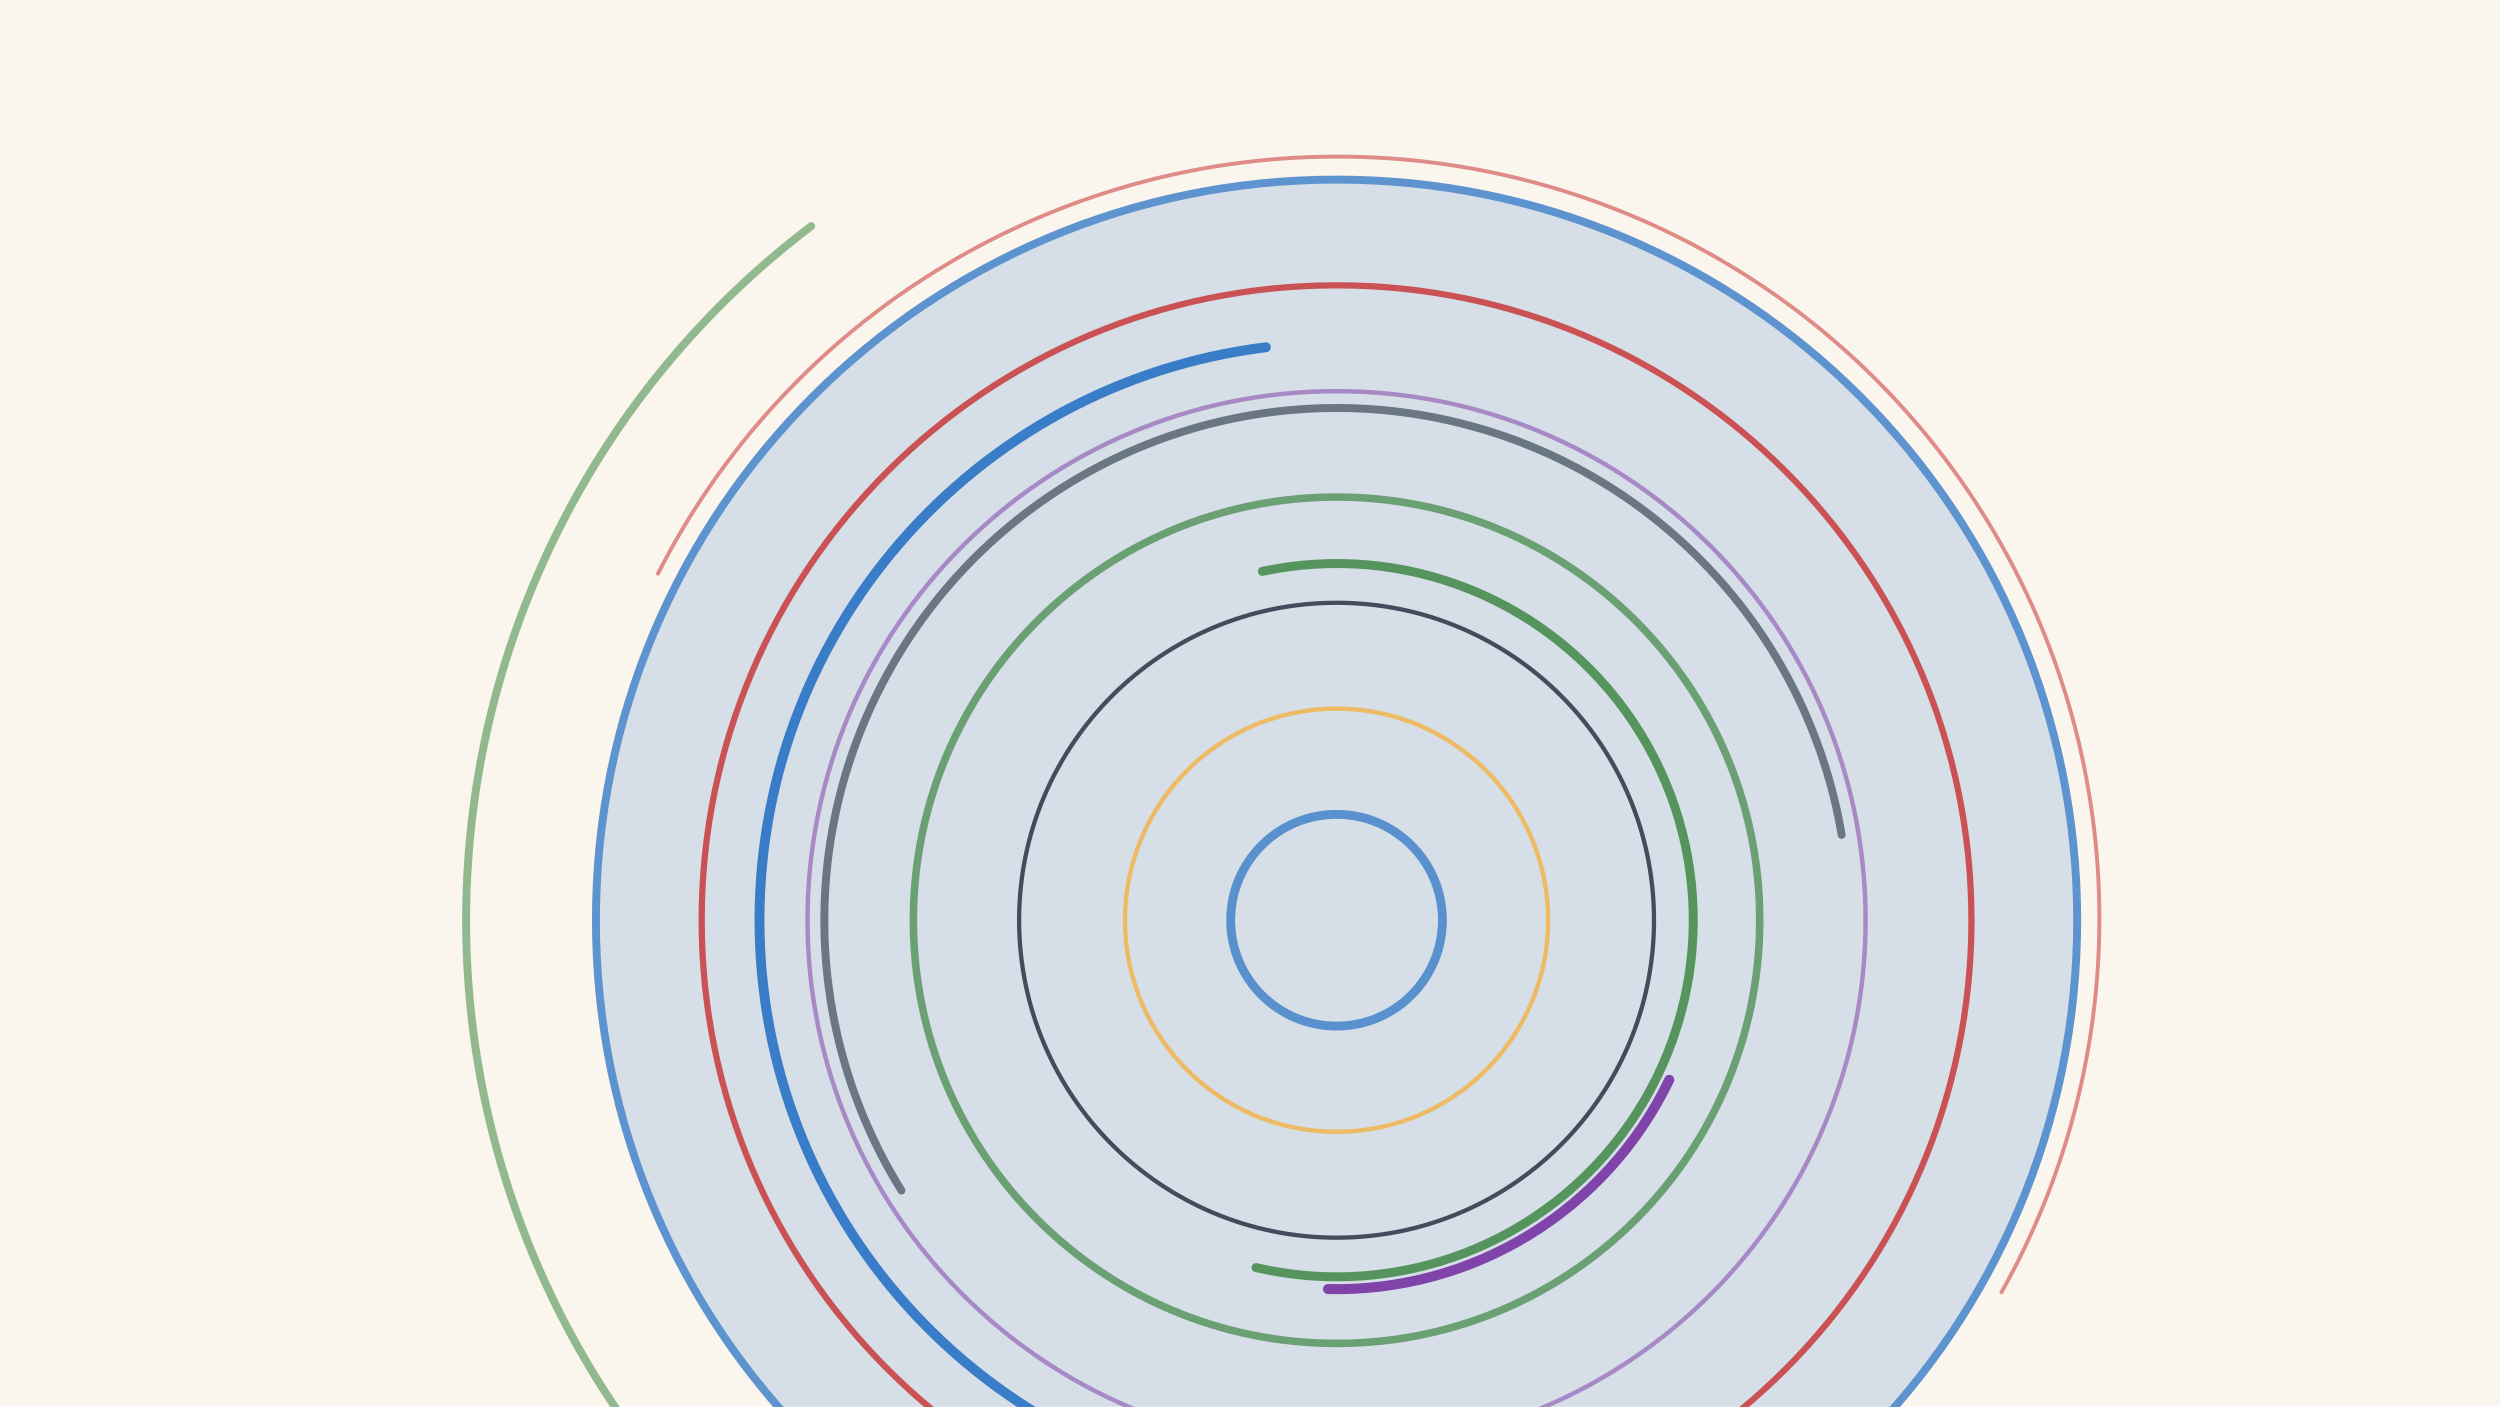
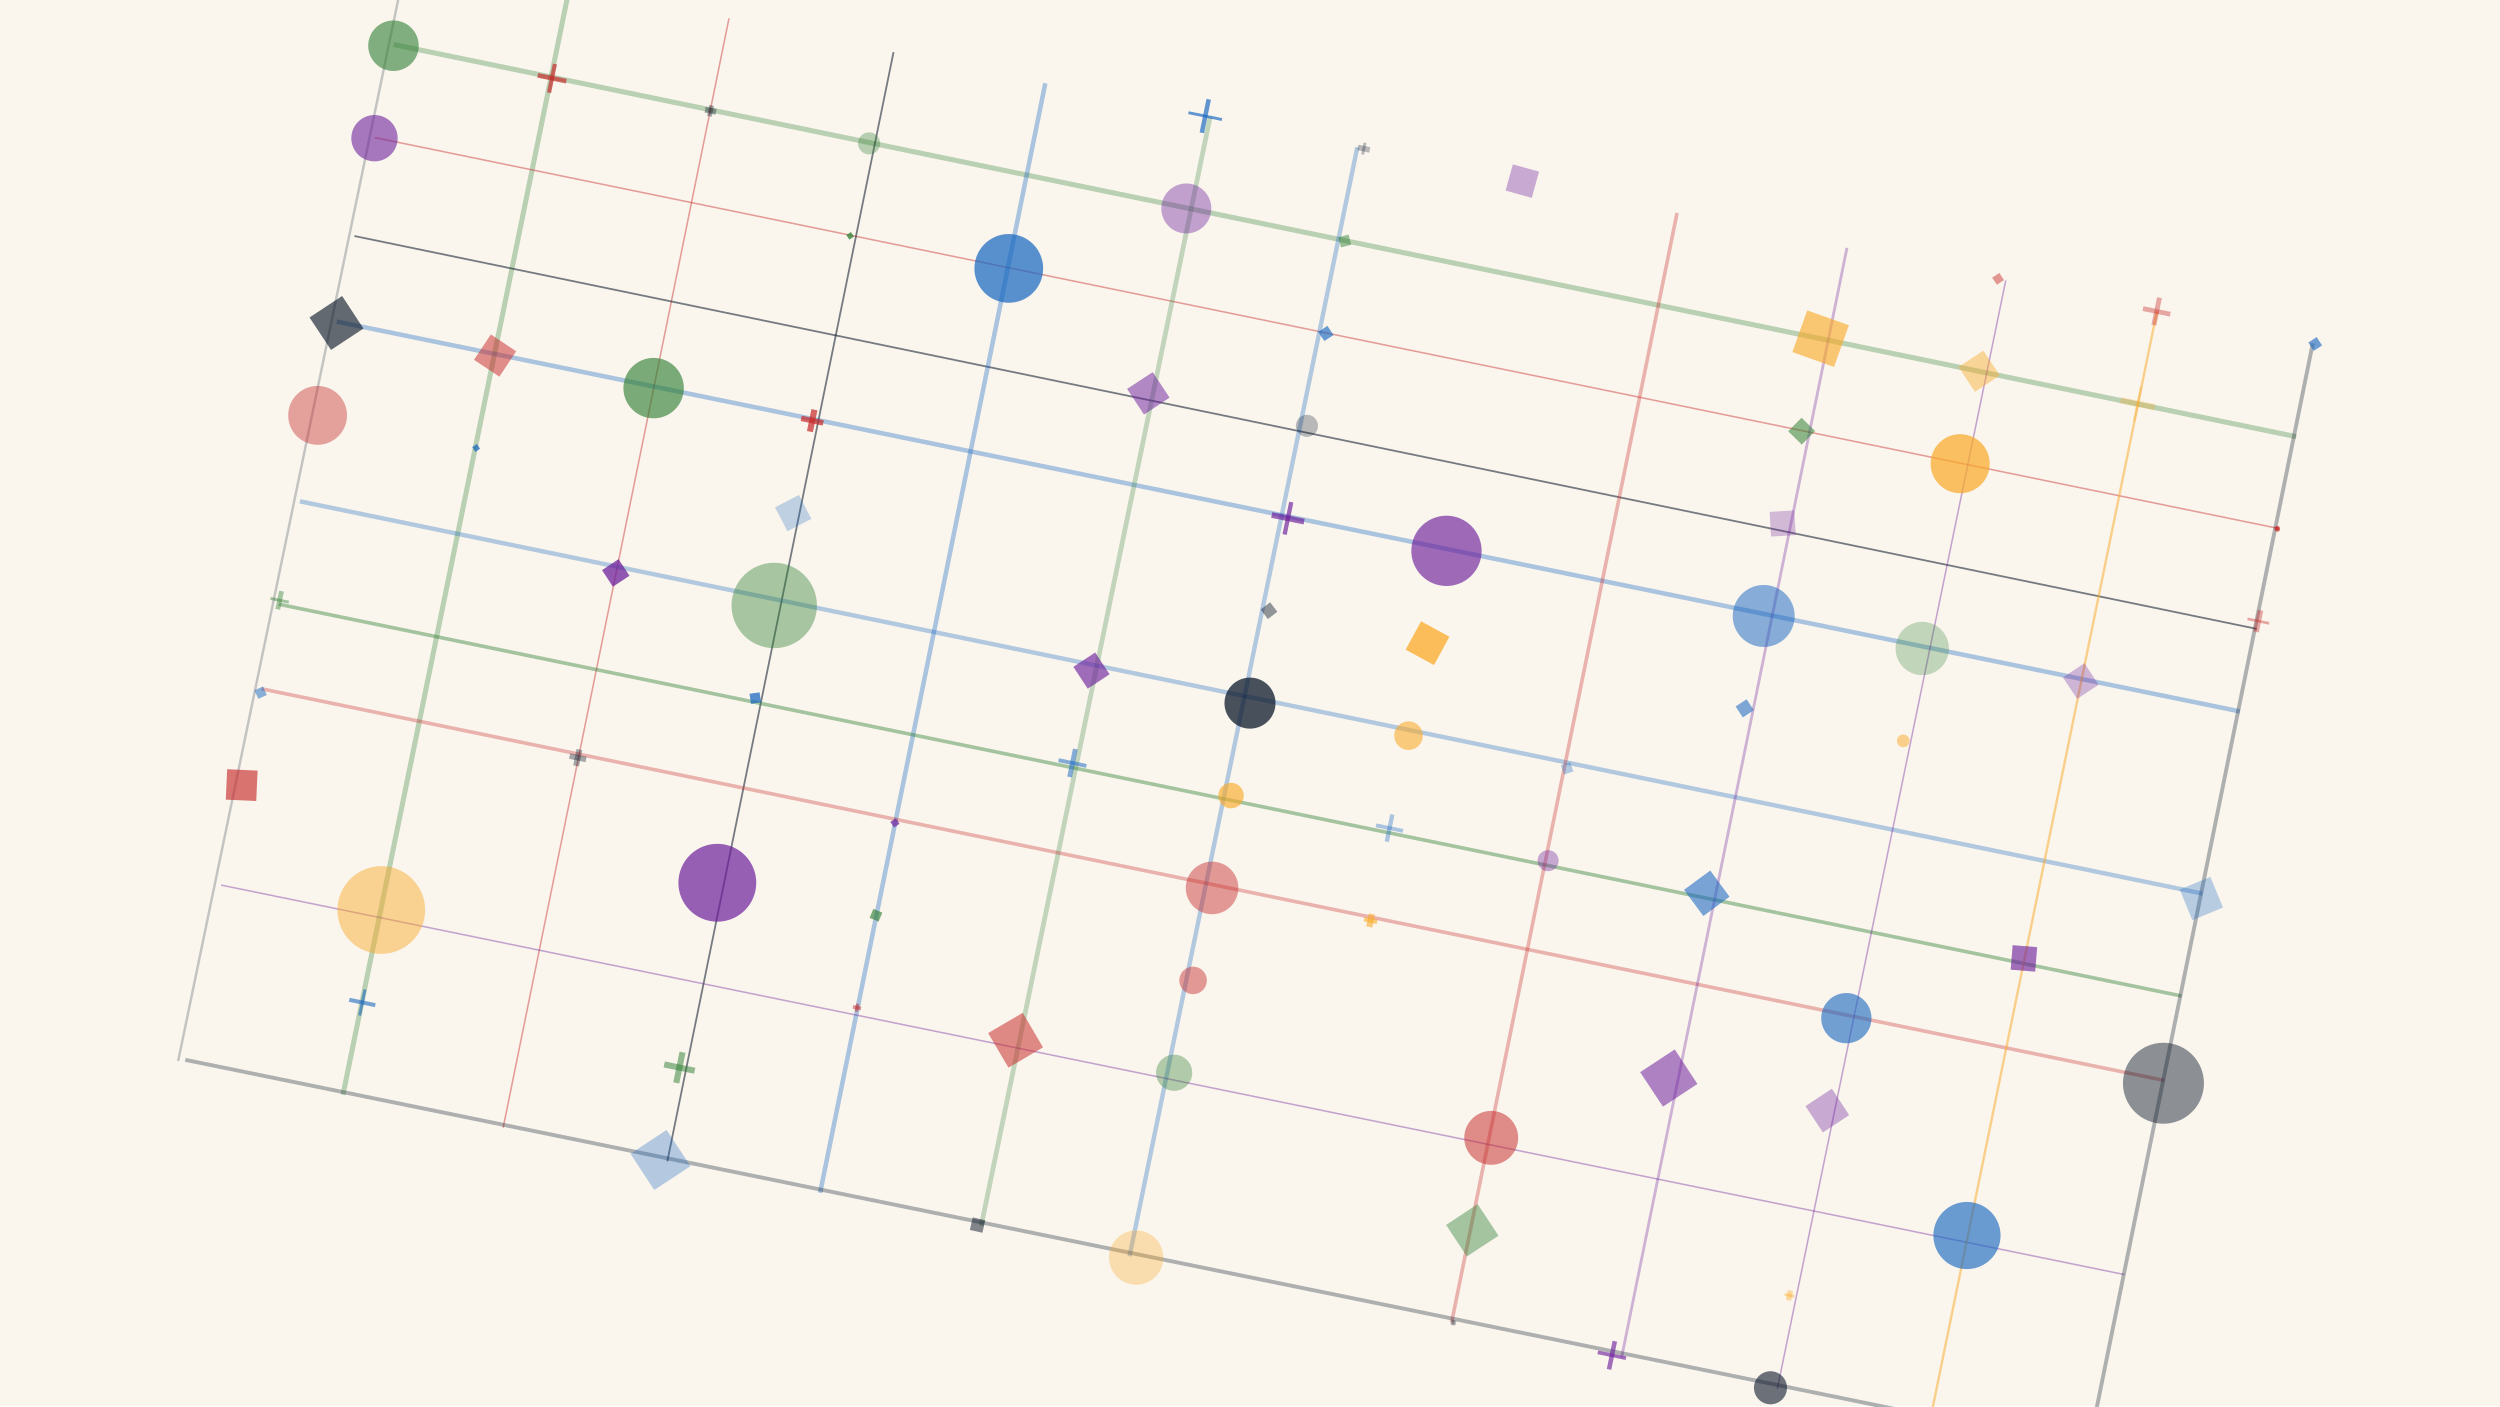
<svg xmlns="http://www.w3.org/2000/svg" viewBox="0 0 1920 1080" width="1920" height="1080">
  <rect width="1920" height="1080" fill="#FAF6EE" />
-   <circle cx="1026.475" cy="706.73" r="568.8" fill="#1565C0" fill-opacity="0.23" stroke="#1565C0" stroke-width="6.1" opacity="0.68" />
-   <circle cx="1026.475" cy="706.73" r="487.6" fill="none" fill-opacity="0.00" stroke="#C62828" stroke-width="4.8" opacity="0.77" />
-   <circle cx="1026.475" cy="706.73" r="406.3" fill="none" fill-opacity="0.00" stroke="#6A1B9A" stroke-width="3.4" opacity="0.44" />
-   <circle cx="1026.475" cy="706.73" r="325.0" fill="none" fill-opacity="0.00" stroke="#2E7D32" stroke-width="5.8" opacity="0.64" />
-   <circle cx="1026.475" cy="706.73" r="243.8" fill="none" fill-opacity="0.00" stroke="#0A1628" stroke-width="3.3" opacity="0.73" />
-   <circle cx="1026.475" cy="706.73" r="162.5" fill="none" fill-opacity="0.00" stroke="#F9A825" stroke-width="3.4" opacity="0.67" />
-   <circle cx="1026.475" cy="706.73" r="81.3" fill="none" fill-opacity="0.00" stroke="#1565C0" stroke-width="6.8" opacity="0.65" />
-   <path d="M 583.1 1207.0 A 668.5 668.5 0 0 1 623.0 173.7" fill="none" stroke="#2E7D32" stroke-width="6.1" opacity="0.51" stroke-linecap="round" />
-   <path d="M 505.3 440.6 A 585.2 585.2 0 1 1 1537.1 992.5" fill="none" stroke="#C62828" stroke-width="3.0" opacity="0.52" stroke-linecap="round" />
-   <path d="M 1282.0 829.3 A 283.4 283.4 0 0 1 1019.9 990.0" fill="none" stroke="#6A1B9A" stroke-width="7.7" opacity="0.80" stroke-linecap="round" />
-   <path d="M 969.5 438.8 A 273.9 273.9 0 1 1 964.6 973.5" fill="none" stroke="#2E7D32" stroke-width="6.9" opacity="0.76" stroke-linecap="round" />
-   <path d="M 692.3 914.3 A 393.4 393.4 0 1 1 1414.4 641.2" fill="none" stroke="#0A1628" stroke-width="6.1" opacity="0.52" stroke-linecap="round" />
-   <path d="M 991.0 1148.7 A 443.4 443.4 0 0 1 972.2 266.7" fill="none" stroke="#1565C0" stroke-width="7.6" opacity="0.81" stroke-linecap="round" />
+   <g transform="rotate(11.6 960 540)">
+     <line x1="210.6" y1="105.271" x2="208.9" y2="974.729" stroke="#0A1628" stroke-width="1.9" opacity="0.23" />
+     <line x1="214.082" y1="176.8" x2="1705.918" y2="178.0" stroke="#2E7D32" stroke-width="3.9" opacity="0.32" />
+     <line x1="337.5" y1="105.271" x2="338.1" y2="974.729" stroke="#2E7D32" stroke-width="3.9" opacity="0.32" />
+     <line x1="214.082" y1="249.7" x2="1705.918" y2="249.8" stroke="#C62828" stroke-width="1.2" opacity="0.44" />
+     <line x1="462.3" y1="105.271" x2="463.7" y2="974.729" stroke="#C62828" stroke-width="1.2" opacity="0.44" />
+     <line x1="214.082" y1="326.9" x2="1705.918" y2="328.7" stroke="#0A1628" stroke-width="1.4" opacity="0.55" />
+     <line x1="591.3" y1="105.271" x2="592.4" y2="974.729" stroke="#0A1628" stroke-width="1.4" opacity="0.55" />
+     <line x1="214.082" y1="394.0" x2="1705.918" y2="393.4" stroke="#1565C0" stroke-width="3.5" opacity="0.35" />
+     <line x1="710.3" y1="105.271" x2="712.2" y2="974.729" stroke="#1565C0" stroke-width="3.5" opacity="0.35" />
+     <line x1="839.5" y1="105.271" x2="838.5" y2="974.729" stroke="#2E7D32" stroke-width="3.7" opacity="0.27" />
+     <line x1="214.082" y1="534.9" x2="1705.918" y2="536.2" stroke="#1565C0" stroke-width="3.4" opacity="0.32" />
+     <line x1="954.9" y1="105.271" x2="954.8" y2="974.729" stroke="#1565C0" stroke-width="3.4" opacity="0.32" />
+     <line x1="214.082" y1="615.6" x2="1705.918" y2="616.5" stroke="#2E7D32" stroke-width="2.8" opacity="0.42" />
+     <line x1="214.082" y1="681.9" x2="1705.918" y2="682.7" stroke="#C62828" stroke-width="2.8" opacity="0.33" />
+     <line x1="1205.6" y1="105.271" x2="1207.3" y2="974.729" stroke="#C62828" stroke-width="2.8" opacity="0.33" />
+     <line x1="1338.8" y1="105.271" x2="1340.6" y2="974.729" stroke="#6A1B9A" stroke-width="2.2" opacity="0.31" />
+     <line x1="214.082" y1="835.8" x2="1705.918" y2="834.9" stroke="#6A1B9A" stroke-width="1.2" opacity="0.38" />
+     <line x1="1463.3" y1="105.271" x2="1462.6" y2="974.729" stroke="#6A1B9A" stroke-width="1.2" opacity="0.38" />
+     <line x1="1581.8" y1="105.271" x2="1582.4" y2="974.729" stroke="#F9A825" stroke-width="1.9" opacity="0.49" />
+     <line x1="214.082" y1="972.8" x2="1705.918" y2="971.3" stroke="#0A1628" stroke-width="3.0" opacity="0.32" />
+     <line x1="1704.0" y1="105.271" x2="1705.9" y2="974.729" stroke="#0A1628" stroke-width="3.0" opacity="0.32" />
+     <line x1="202.2" y1="105.3" x2="225.9" y2="105.3" stroke="#C62828" stroke-width="3.1" opacity="0.54" />
+     <line x1="214.1" y1="93.4" x2="214.1" y2="117.1" stroke="#C62828" stroke-width="3.8" opacity="0.54" />
+     <circle cx="214.1" cy="177.7" r="19.4" fill="#2E7D32" opacity="0.59" />
+     <circle cx="214.1" cy="250.2" r="17.8" fill="#6A1B9A" opacity="0.58" />
+     <polygon points="214.1,373.9 235.2,395.1 214.1,416.2 192.9,395.1" fill="#0A1628" opacity="0.63" />
+     <circle cx="214.1" cy="467.5" r="22.6" fill="#C62828" opacity="0.42" />
+     <line x1="206.9" y1="612.5" x2="221.3" y2="612.5" stroke="#2E7D32" stroke-width="2.3" opacity="0.42" />
+     <line x1="214.1" y1="605.3" x2="214.1" y2="619.6" stroke="#2E7D32" stroke-width="3.7" opacity="0.42" />
+     <rect x="210.5" y="681.3" width="7.2" height="7.2" fill="#1565C0" opacity="0.49" transform="rotate(54 214.1 684.9)" />
+     <rect x="202.4" y="745.7" width="23.4" height="23.4" fill="#C62828" opacity="0.64" transform="rotate(81 214.1 757.4)" />
+     <line x1="328.9" y1="105.3" x2="347.9" y2="105.3" stroke="#C62828" stroke-width="4.8" opacity="0.62" />
+     <line x1="338.4" y1="95.8" x2="338.4" y2="114.8" stroke="#C62828" stroke-width="4.0" opacity="0.62" />
+     <line x1="327.2" y1="177.7" x2="349.6" y2="177.7" stroke="#C62828" stroke-width="3.6" opacity="0.67" />
+     <line x1="338.4" y1="166.5" x2="338.4" y2="189.0" stroke="#C62828" stroke-width="3.2" opacity="0.67" />
+     <rect x="326.7" y="383.4" width="23.4" height="23.4" fill="#C62828" opacity="0.51" transform="rotate(22 338.4 395.1)" />
+     <polygon points="338.4,464.4 341.5,467.5 338.4,470.7 335.3,467.5" fill="#1565C0" opacity="0.72" />
+     <circle cx="338.4" cy="829.8" r="33.7" fill="#F9A825" opacity="0.46" />
+     <line x1="328.2" y1="902.3" x2="348.6" y2="902.3" stroke="#1565C0" stroke-width="3.1" opacity="0.58" />
+     <line x1="338.4" y1="892.1" x2="338.4" y2="912.5" stroke="#1565C0" stroke-width="2.3" opacity="0.58" />
+     <line x1="458.4" y1="177.7" x2="467.0" y2="177.7" stroke="#0A1628" stroke-width="4.5" opacity="0.36" />
+     <line x1="462.7" y1="173.4" x2="462.7" y2="182.0" stroke="#0A1628" stroke-width="3.6" opacity="0.36" />
+     <circle cx="462.7" cy="395.1" r="23.2" fill="#2E7D32" opacity="0.63" />
+     <polygon points="462.7,529.2 473.5,540.0 462.7,550.8 452.0,540.0" fill="#6A1B9A" opacity="0.73" />
+     <line x1="456.3" y1="684.9" x2="469.2" y2="684.9" stroke="#0A1628" stroke-width="4.3" opacity="0.36" />
+     <line x1="462.7" y1="678.5" x2="462.7" y2="691.3" stroke="#0A1628" stroke-width="4.5" opacity="0.36" />
+     <circle cx="587.0" cy="177.7" r="8.5" fill="#2E7D32" opacity="0.33" />
+     <polygon points="587.0,247.2 590.0,250.2 587.0,253.2 584.0,250.2" fill="#2E7D32" opacity="0.75" />
+     <line x1="578.4" y1="395.1" x2="595.7" y2="395.1" stroke="#C62828" stroke-width="4.2" opacity="0.70" />
+     <line x1="587.0" y1="386.5" x2="587.0" y2="403.7" stroke="#C62828" stroke-width="4.7" opacity="0.70" />
+     <rect x="576.7" y="457.2" width="20.7" height="20.7" fill="#1565C0" opacity="0.26" transform="rotate(51 587.0 467.5)" />
+     <circle cx="587.0" cy="540.0" r="32.8" fill="#2E7D32" opacity="0.41" />
+     <rect x="583.2" y="608.6" width="7.8" height="7.8" fill="#1565C0" opacity="0.72" transform="rotate(70 587.0 612.5)" />
+     <circle cx="587.0" cy="757.4" r="29.9" fill="#6A1B9A" opacity="0.69" />
+     <line x1="575.1" y1="902.3" x2="599.0" y2="902.3" stroke="#2E7D32" stroke-width="4.7" opacity="0.51" />
+     <line x1="587.0" y1="890.3" x2="587.0" y2="914.3" stroke="#2E7D32" stroke-width="4.7" opacity="0.51" />
+     <polygon points="587.0,951.2 610.6,974.7 587.0,998.3 563.5,974.7" fill="#1565C0" opacity="0.31" />
+     <circle cx="711.4" cy="250.2" r="26.4" fill="#1565C0" opacity="0.71" />
+     <polygon points="711.4,681.3 715.0,684.9 711.4,688.6 707.7,684.9" fill="#6A1B9A" opacity="0.68" />
+     <rect x="707.6" y="753.6" width="7.5" height="7.5" fill="#2E7D32" opacity="0.63" transform="rotate(11 711.4 757.4)" />
+     <line x1="708.2" y1="829.8" x2="714.5" y2="829.8" stroke="#C62828" stroke-width="2.8" opacity="0.49" />
+     <line x1="711.4" y1="826.7" x2="711.4" y2="833.0" stroke="#C62828" stroke-width="2.6" opacity="0.49" />
+     <line x1="822.5" y1="105.3" x2="848.8" y2="105.3" stroke="#1565C0" stroke-width="2.2" opacity="0.67" />
+     <line x1="835.7" y1="92.1" x2="835.7" y2="118.4" stroke="#1565C0" stroke-width="3.5" opacity="0.67" />
+     <circle cx="835.7" cy="177.7" r="19.2" fill="#6A1B9A" opacity="0.39" />
+     <polygon points="835.7,306.0 852.3,322.6 835.7,339.3 819.0,322.6" fill="#6A1B9A" opacity="0.51" />
+     <polygon points="835.7,525.8 849.9,540.0 835.7,554.2 821.5,540.0" fill="#6A1B9A" opacity="0.63" />
+     <line x1="824.8" y1="612.5" x2="846.6" y2="612.5" stroke="#1565C0" stroke-width="3.0" opacity="0.52" />
+     <line x1="835.7" y1="601.5" x2="835.7" y2="623.4" stroke="#1565C0" stroke-width="3.7" opacity="0.52" />
+     <rect x="820.3" y="814.4" width="30.8" height="30.8" fill="#C62828" opacity="0.53" transform="rotate(48 835.7 829.8)" />
+     <rect x="830.7" y="969.8" width="9.9" height="9.9" fill="#0A1628" opacity="0.50" transform="rotate(1 835.7 974.7)" />
+     <line x1="955.3" y1="105.3" x2="964.7" y2="105.3" stroke="#0A1628" stroke-width="4.3" opacity="0.28" />
+     <line x1="960.0" y1="100.6" x2="960.0" y2="109.9" stroke="#0A1628" stroke-width="2.2" opacity="0.28" />
+     <rect x="955.9" y="173.7" width="8.1" height="8.1" fill="#2E7D32" opacity="0.48" transform="rotate(64 960.0 177.7)" />
+     <polygon points="960.0,244.2 966.0,250.2 960.0,256.1 954.0,250.2" fill="#1565C0" opacity="0.64" />
+     <circle cx="960.0" cy="322.6" r="8.5" fill="#0A1628" opacity="0.28" />
+     <line x1="947.3" y1="395.1" x2="972.7" y2="395.1" stroke="#6A1B9A" stroke-width="4.4" opacity="0.66" />
+     <line x1="960.0" y1="382.4" x2="960.0" y2="407.8" stroke="#6A1B9A" stroke-width="3.3" opacity="0.66" />
+     <rect x="955.4" y="462.9" width="9.2" height="9.2" fill="#0A1628" opacity="0.43" transform="rotate(41 960.0 467.5)" />
+     <circle cx="960.0" cy="540.0" r="19.6" fill="#0A1628" opacity="0.74" />
+     <circle cx="960.0" cy="612.5" r="9.8" fill="#F9A825" opacity="0.63" />
+     <circle cx="960.0" cy="684.9" r="20.2" fill="#C62828" opacity="0.45" />
+     <circle cx="960.0" cy="757.4" r="10.6" fill="#C62828" opacity="0.45" />
+     <circle cx="960.0" cy="829.8" r="13.9" fill="#2E7D32" opacity="0.36" />
+     <circle cx="960.0" cy="974.7" r="20.9" fill="#F9A825" opacity="0.32" />
+     <rect x="1073.8" y="94.8" width="20.9" height="20.9" fill="#6A1B9A" opacity="0.35" transform="rotate(4 1084.3 105.3)" />
+     <circle cx="1084.3" cy="395.1" r="27.0" fill="#6A1B9A" opacity="0.64" />
+     <rect x="1071.9" y="455.1" width="24.8" height="24.8" fill="#F9A825" opacity="0.74" transform="rotate(17 1084.3 467.5)" />
+     <circle cx="1084.3" cy="540.0" r="11.0" fill="#F9A825" opacity="0.57" />
+     <line x1="1073.7" y1="612.5" x2="1094.9" y2="612.5" stroke="#1565C0" stroke-width="3.0" opacity="0.35" />
+     <line x1="1084.3" y1="601.8" x2="1084.3" y2="623.1" stroke="#1565C0" stroke-width="3.3" opacity="0.35" />
+     <line x1="1079.2" y1="684.9" x2="1089.4" y2="684.9" stroke="#F9A825" stroke-width="3.6" opacity="0.57" />
+     <line x1="1084.3" y1="679.8" x2="1084.3" y2="690.0" stroke="#F9A825" stroke-width="4.8" opacity="0.57" />
+     <rect x="1204.9" y="536.2" width="7.6" height="7.6" fill="#1565C0" opacity="0.32" transform="rotate(60 1208.6 540.0)" />
+     <circle cx="1208.6" cy="612.5" r="8.1" fill="#6A1B9A" opacity="0.36" />
+     <circle cx="1208.6" cy="829.8" r="20.7" fill="#C62828" opacity="0.52" />
+     <polygon points="1208.6,881.7 1229.2,902.3 1208.6,922.8 1188.1,902.3" fill="#2E7D32" opacity="0.42" />
+     <line x1="1206.6" y1="974.7" x2="1210.7" y2="974.7" stroke="#0A1628" stroke-width="3.2" opacity="0.26" />
+     <line x1="1208.6" y1="972.7" x2="1208.6" y2="976.8" stroke="#0A1628" stroke-width="2.4" opacity="0.26" />
+     <rect x="1316.0" y="160.7" width="34.0" height="34.0" fill="#F9A825" opacity="0.62" transform="rotate(8 1333.0 177.7)" />
+     <rect x="1325.7" y="242.9" width="14.6" height="14.6" fill="#2E7D32" opacity="0.54" transform="rotate(33 1333.0 250.2)" />
+     <rect x="1323.5" y="313.1" width="19.0" height="19.0" fill="#6A1B9A" opacity="0.28" transform="rotate(75 1333.0 322.6)" />
+     <circle cx="1333.0" cy="395.1" r="23.8" fill="#1565C0" opacity="0.51" />
+     <polygon points="1333.0,460.4 1340.1,467.5 1333.0,474.7 1325.8,467.5" fill="#1565C0" opacity="0.55" />
+     <rect x="1320.5" y="600.0" width="25.0" height="25.0" fill="#1565C0" opacity="0.57" transform="rotate(42 1333.0 612.5)" />
+     <polygon points="1333.0,734.9 1355.4,757.4 1333.0,779.8 1310.5,757.4" fill="#6A1B9A" opacity="0.53" />
+     <line x1="1321.9" y1="974.7" x2="1344.0" y2="974.7" stroke="#6A1B9A" stroke-width="2.9" opacity="0.62" />
+     <line x1="1333.0" y1="963.7" x2="1333.0" y2="985.8" stroke="#6A1B9A" stroke-width="3.5" opacity="0.62" />
+     <polygon points="1457.3,100.6 1461.9,105.3 1457.3,109.9 1452.6,105.3" fill="#C62828" opacity="0.46" />
+     <polygon points="1457.3,161.5 1473.5,177.7 1457.3,193.9 1441.1,177.7" fill="#F9A825" opacity="0.43" />
+     <circle cx="1457.3" cy="250.2" r="22.7" fill="#F9A825" opacity="0.70" />
+     <circle cx="1457.3" cy="395.1" r="20.5" fill="#2E7D32" opacity="0.28" />
+     <circle cx="1457.3" cy="467.5" r="4.9" fill="#F9A825" opacity="0.49" />
+     <circle cx="1457.3" cy="684.9" r="19.3" fill="#1565C0" opacity="0.60" />
+     <polygon points="1457.3,740.2 1474.4,757.4 1457.3,774.5 1440.1,757.4" fill="#6A1B9A" opacity="0.35" />
+     <line x1="1453.5" y1="902.3" x2="1461.1" y2="902.3" stroke="#F9A825" stroke-width="2.2" opacity="0.40" />
+     <line x1="1457.3" y1="898.5" x2="1457.3" y2="906.1" stroke="#F9A825" stroke-width="4.2" opacity="0.40" />
+     <circle cx="1457.3" cy="974.7" r="12.7" fill="#0A1628" opacity="0.59" />
+     <line x1="1570.9" y1="105.3" x2="1592.3" y2="105.3" stroke="#C62828" stroke-width="3.7" opacity="0.38" />
+     <line x1="1581.6" y1="94.5" x2="1581.6" y2="116.0" stroke="#C62828" stroke-width="3.8" opacity="0.38" />
+     <line x1="1568.1" y1="177.7" x2="1595.1" y2="177.7" stroke="#F9A825" stroke-width="4.8" opacity="0.27" />
+     <line x1="1581.6" y1="164.2" x2="1581.6" y2="191.2" stroke="#F9A825" stroke-width="2.1" opacity="0.27" />
+     <polygon points="1581.6,381.1 1595.6,395.1 1581.6,409.1 1567.6,395.1" fill="#6A1B9A" opacity="0.30" />
+     <rect x="1572.2" y="603.0" width="18.9" height="18.9" fill="#6A1B9A" opacity="0.62" transform="rotate(83 1581.6 612.5)" />
+     <circle cx="1581.6" cy="829.8" r="25.8" fill="#1565C0" opacity="0.63" />
+     <polygon points="1705.9,99.9 1711.3,105.3 1705.9,110.7 1700.5,105.3" fill="#1565C0" opacity="0.61" />
+     <line x1="1703.8" y1="250.2" x2="1708.0" y2="250.2" stroke="#C62828" stroke-width="2.7" opacity="0.65" />
+     <line x1="1705.9" y1="248.1" x2="1705.9" y2="252.3" stroke="#C62828" stroke-width="2.7" opacity="0.65" />
+     <line x1="1697.4" y1="322.6" x2="1714.4" y2="322.6" stroke="#C62828" stroke-width="2.1" opacity="0.38" />
+     <line x1="1705.9" y1="314.1" x2="1705.9" y2="331.1" stroke="#C62828" stroke-width="4.3" opacity="0.38" />
+     <rect x="1693.2" y="527.3" width="25.5" height="25.5" fill="#1565C0" opacity="0.29" transform="rotate(56 1705.9 540.0)" />
+     <circle cx="1705.9" cy="684.9" r="31.1" fill="#0A1628" opacity="0.46" />
+     <circle cx="1705.9" cy="974.7" r="30.2" fill="#2E7D32" opacity="0.63" />
+   </g>
</svg>
